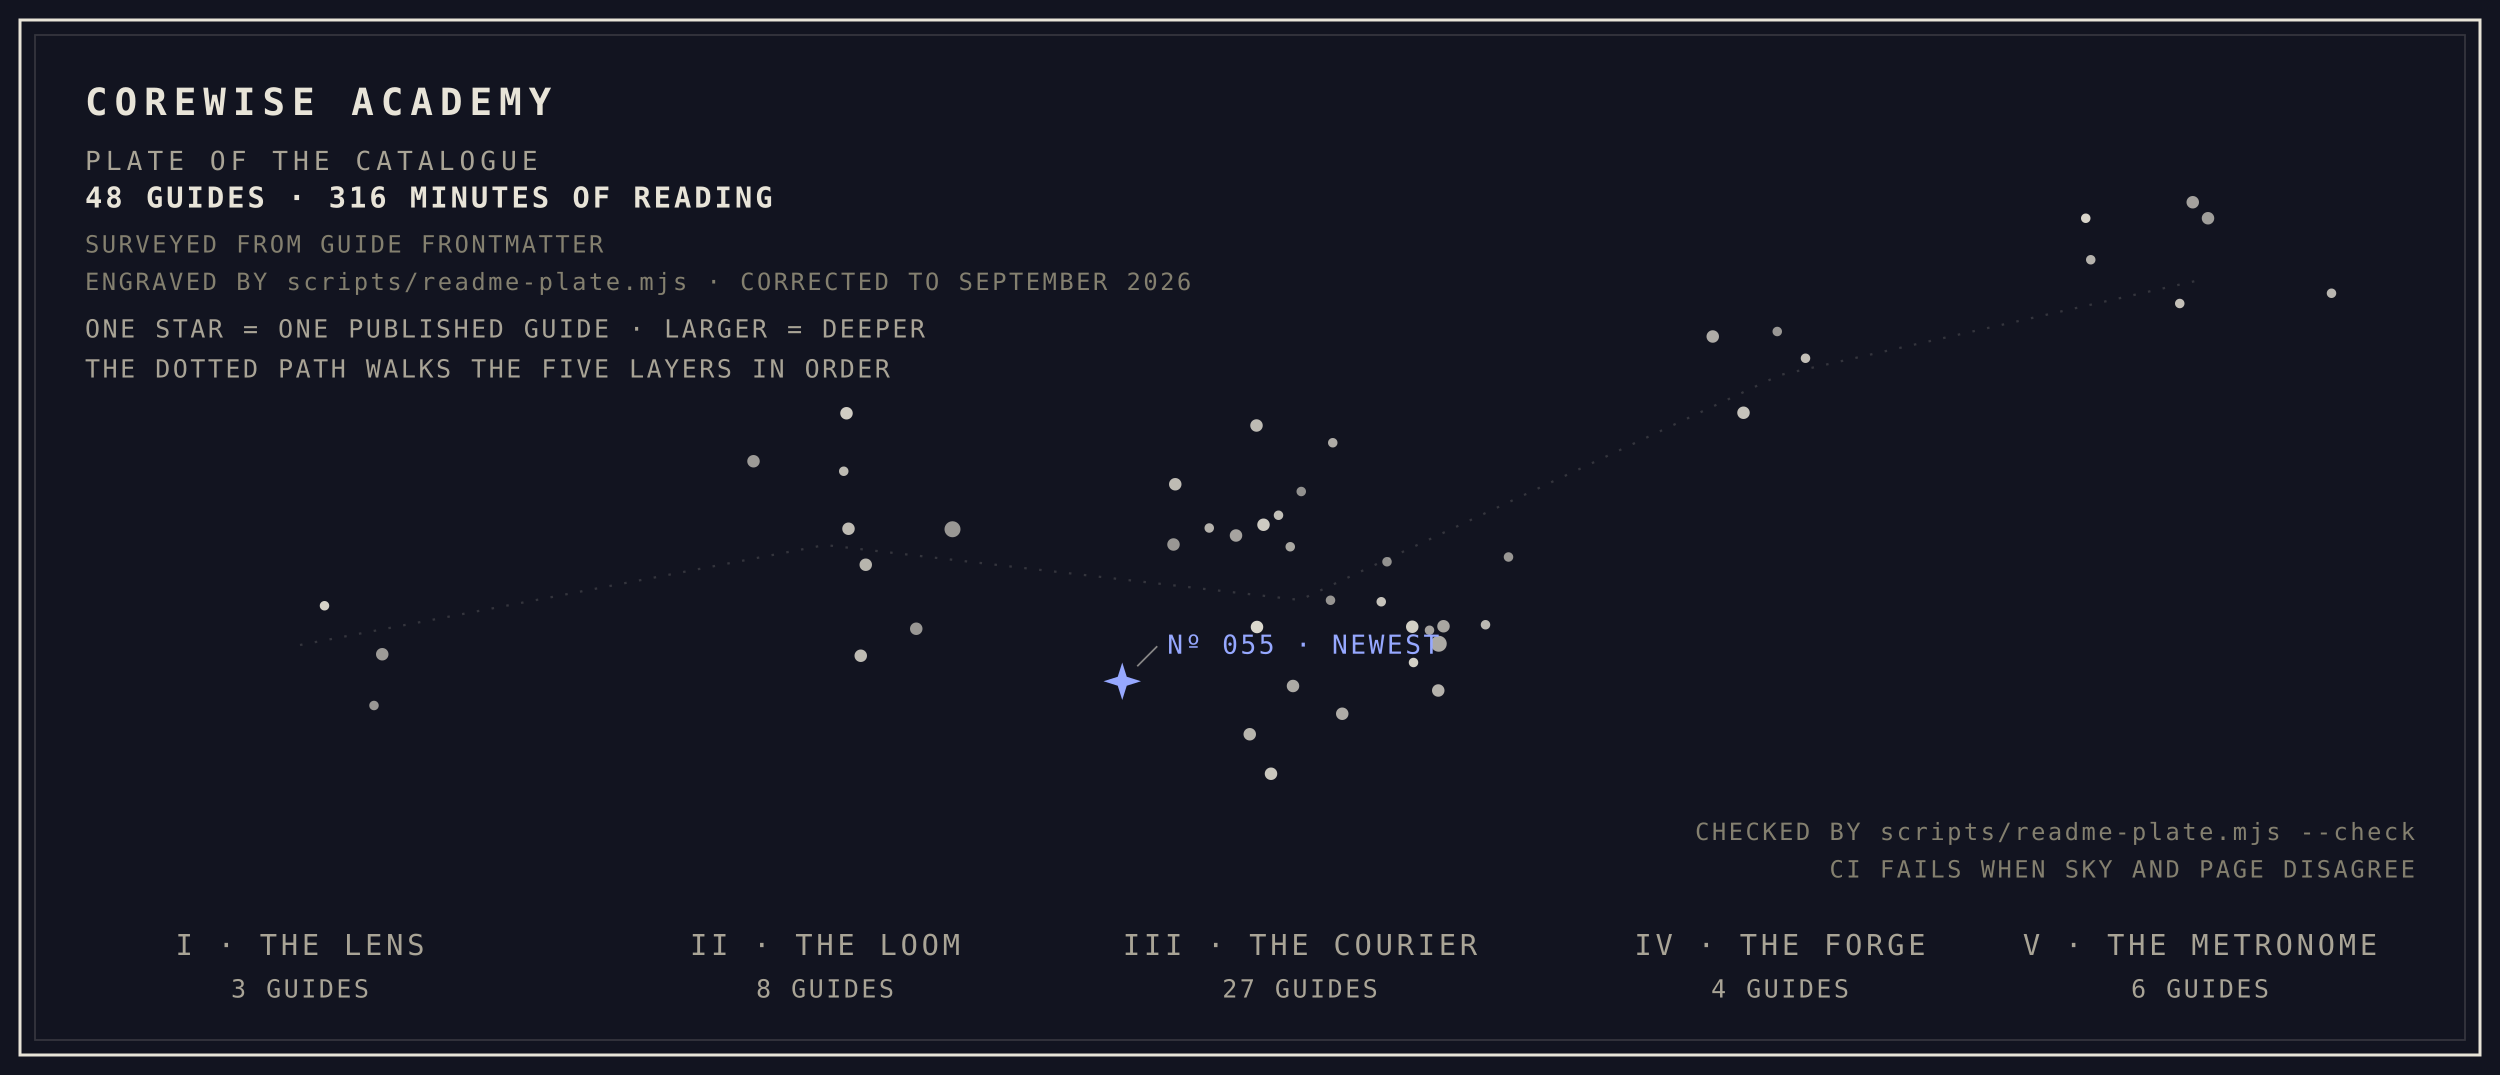
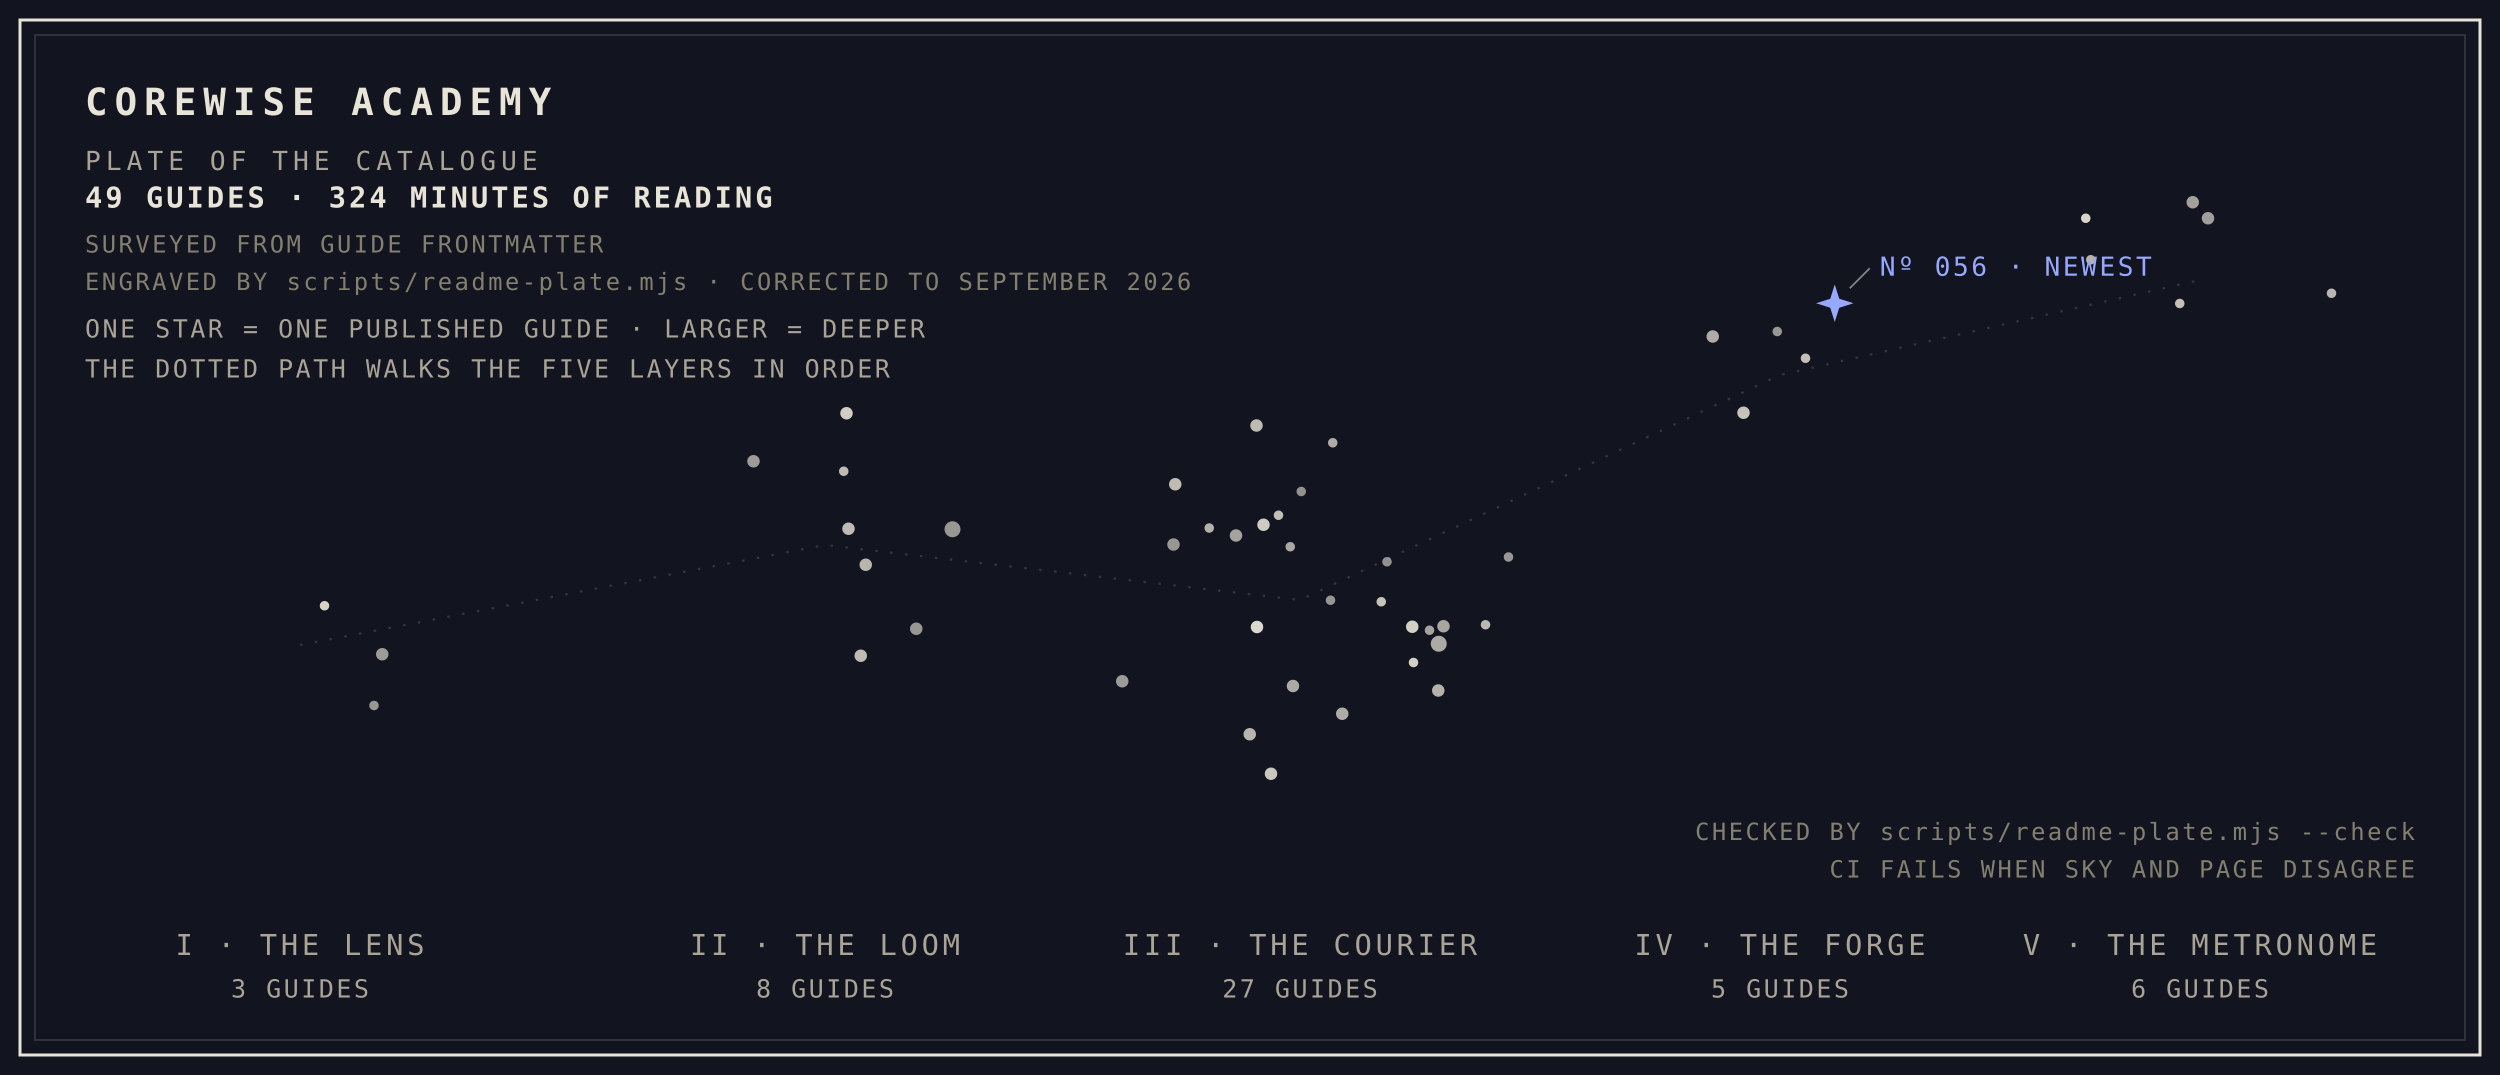
- <svg xmlns="http://www.w3.org/2000/svg" viewBox="0 0 1000 430" role="img" aria-label="Chart of the CoreWise Academy catalogue: 48 published guides as stars in five constellations, one per curriculum layer.">
+ <svg xmlns="http://www.w3.org/2000/svg" viewBox="0 0 1000 430" role="img" aria-label="Chart of the CoreWise Academy catalogue: 49 published guides as stars in five constellations, one per curriculum layer.">
  <g font-family="ui-monospace, 'IBM Plex Mono', SFMono-Regular, Menlo, monospace">
    <rect x="0" y="0" width="1000" height="430" fill="#121420" />
    <rect x="8" y="8" width="984" height="414" fill="none" stroke="#e8e4d8" stroke-width="1.2" />
    <rect x="14" y="14" width="972" height="402" fill="none" stroke="#e8e4d8" stroke-opacity="0.16" stroke-width="0.7" />
    <path d="M 120 258 L 330 218 L 520 240 L 712 150 L 880 112" fill="none" stroke="#e8e4d8" stroke-opacity="0.16" stroke-width="0.9" stroke-dasharray="1 5" />
    <circle cx="129.8" cy="242.3" r="1.9" fill="#e8e4d8" fill-opacity="0.91" />
    <circle cx="149.6" cy="282.2" r="1.9" fill="#e8e4d8" fill-opacity="0.63" />
    <circle cx="152.9" cy="261.7" r="2.5" fill="#e8e4d8" fill-opacity="0.65" />
    <text x="120" y="382" text-anchor="middle" font-size="11.5" letter-spacing="1.5" fill="#a9a496">I · THE LENS</text>
    <text x="120" y="399" text-anchor="middle" font-size="10" letter-spacing="1" fill="#a9a496">3 GUIDES</text>
    <circle cx="337.5" cy="188.5" r="1.9" fill="#e8e4d8" fill-opacity="0.8" />
    <circle cx="381" cy="211.7" r="3.2" fill="#e8e4d8" fill-opacity="0.63" />
    <circle cx="301.4" cy="184.5" r="2.5" fill="#e8e4d8" fill-opacity="0.65" />
    <circle cx="338.6" cy="165.3" r="2.5" fill="#e8e4d8" fill-opacity="0.89" />
    <circle cx="344.3" cy="262.3" r="2.5" fill="#e8e4d8" fill-opacity="0.8" />
    <circle cx="366.5" cy="251.5" r="2.5" fill="#e8e4d8" fill-opacity="0.63" />
    <circle cx="346.3" cy="225.9" r="2.5" fill="#e8e4d8" fill-opacity="0.77" />
    <circle cx="339.4" cy="211.5" r="2.5" fill="#e8e4d8" fill-opacity="0.8" />
    <text x="330" y="382" text-anchor="middle" font-size="11.5" letter-spacing="1.5" fill="#a9a496">II · THE LOOM</text>
    <text x="330" y="399" text-anchor="middle" font-size="10" letter-spacing="1" fill="#a9a496">8 GUIDES</text>
    <circle cx="575.3" cy="276.2" r="2.5" fill="#e8e4d8" fill-opacity="0.76" />
    <circle cx="469.4" cy="217.8" r="2.5" fill="#e8e4d8" fill-opacity="0.63" />
    <circle cx="564.9" cy="250.7" r="2.5" fill="#e8e4d8" fill-opacity="0.9" />
    <circle cx="516.1" cy="218.7" r="1.9" fill="#e8e4d8" fill-opacity="0.71" />
-     <path d="M12 0 L14.88 9.12 L24 12 L14.88 14.88 L12 24 L9.12 14.88 L0 12 L9.12 9.12 Z" transform="translate(441.40 265.00) scale(0.625)" fill="#96a8ff" />
+     <circle cx="448.9" cy="272.5" r="2.5" fill="#e8e4d8" fill-opacity="0.65" />
    <circle cx="536.9" cy="285.5" r="2.5" fill="#e8e4d8" fill-opacity="0.73" />
    <circle cx="552.5" cy="240.7" r="1.9" fill="#e8e4d8" fill-opacity="0.84" />
    <circle cx="505.4" cy="209.9" r="2.5" fill="#e8e4d8" fill-opacity="0.88" />
    <circle cx="517.2" cy="274.4" r="2.5" fill="#e8e4d8" fill-opacity="0.72" />
    <circle cx="483.7" cy="211.2" r="1.9" fill="#e8e4d8" fill-opacity="0.76" />
    <circle cx="533.1" cy="177.1" r="1.9" fill="#e8e4d8" fill-opacity="0.73" />
    <circle cx="571.8" cy="252.1" r="1.9" fill="#e8e4d8" fill-opacity="0.69" />
    <circle cx="494.4" cy="214.2" r="2.5" fill="#e8e4d8" fill-opacity="0.69" />
    <circle cx="520.5" cy="196.6" r="1.9" fill="#e8e4d8" fill-opacity="0.6" />
    <circle cx="575.5" cy="257.5" r="3.2" fill="#e8e4d8" fill-opacity="0.72" />
    <circle cx="532.2" cy="240.1" r="1.9" fill="#e8e4d8" fill-opacity="0.62" />
    <circle cx="470.1" cy="193.7" r="2.5" fill="#e8e4d8" fill-opacity="0.8" />
    <circle cx="502.6" cy="170.2" r="2.5" fill="#e8e4d8" fill-opacity="0.8" />
    <circle cx="499.9" cy="293.7" r="2.5" fill="#e8e4d8" fill-opacity="0.77" />
    <circle cx="508.4" cy="309.5" r="2.5" fill="#e8e4d8" fill-opacity="0.86" />
    <circle cx="511.4" cy="206.1" r="1.9" fill="#e8e4d8" fill-opacity="0.82" />
    <circle cx="603.4" cy="222.8" r="1.9" fill="#e8e4d8" fill-opacity="0.63" />
    <circle cx="502.8" cy="250.8" r="2.5" fill="#e8e4d8" fill-opacity="0.94" />
    <circle cx="577.4" cy="250.5" r="2.5" fill="#e8e4d8" fill-opacity="0.7" />
    <circle cx="565.4" cy="265" r="1.9" fill="#e8e4d8" fill-opacity="0.9" />
    <circle cx="594.2" cy="249.9" r="1.9" fill="#e8e4d8" fill-opacity="0.79" />
    <circle cx="554.8" cy="224.7" r="1.9" fill="#e8e4d8" fill-opacity="0.6" />
    <text x="520" y="382" text-anchor="middle" font-size="11.5" letter-spacing="1.5" fill="#a9a496">III · THE COURIER</text>
    <text x="520" y="399" text-anchor="middle" font-size="10" letter-spacing="1" fill="#a9a496">27 GUIDES</text>
    <circle cx="710.9" cy="132.6" r="1.9" fill="#e8e4d8" fill-opacity="0.63" />
    <circle cx="722.2" cy="143.3" r="1.9" fill="#e8e4d8" fill-opacity="0.83" />
    <circle cx="697.4" cy="165.1" r="2.5" fill="#e8e4d8" fill-opacity="0.84" />
    <circle cx="685.1" cy="134.6" r="2.5" fill="#e8e4d8" fill-opacity="0.73" />
+     <path d="M12 0 L14.88 9.12 L24 12 L14.88 14.88 L12 24 L9.12 14.88 L0 12 L9.12 9.12 Z" transform="translate(726.40 113.80) scale(0.625)" fill="#96a8ff" />
    <text x="712" y="382" text-anchor="middle" font-size="11.5" letter-spacing="1.5" fill="#a9a496">IV · THE FORGE</text>
-     <text x="712" y="399" text-anchor="middle" font-size="10" letter-spacing="1" fill="#a9a496">4 GUIDES</text>
+     <text x="712" y="399" text-anchor="middle" font-size="10" letter-spacing="1" fill="#a9a496">5 GUIDES</text>
    <circle cx="871.9" cy="121.4" r="1.9" fill="#e8e4d8" fill-opacity="0.83" />
    <circle cx="883.2" cy="87.3" r="2.5" fill="#e8e4d8" fill-opacity="0.66" />
    <circle cx="836.3" cy="103.9" r="1.9" fill="#e8e4d8" fill-opacity="0.76" />
    <circle cx="877.1" cy="80.9" r="2.5" fill="#e8e4d8" fill-opacity="0.68" />
    <circle cx="932.6" cy="117.3" r="1.9" fill="#e8e4d8" fill-opacity="0.78" />
    <circle cx="834.3" cy="87.3" r="1.9" fill="#e8e4d8" fill-opacity="0.93" />
    <text x="880" y="382" text-anchor="middle" font-size="11.5" letter-spacing="1.5" fill="#a9a496">V · THE METRONOME</text>
    <text x="880" y="399" text-anchor="middle" font-size="10" letter-spacing="1" fill="#a9a496">6 GUIDES</text>
-     <path d="M 454.9 266.5 L 462.9 258.5" stroke="#e8e4d8" stroke-opacity="0.55" stroke-width="0.7" fill="none" />
-     <text x="466.9" y="261.5" font-size="10.5" letter-spacing="1" fill="#96a8ff">Nº 055 · NEWEST</text>
+     <path d="M 739.9 115.3 L 747.9 107.3" stroke="#e8e4d8" stroke-opacity="0.55" stroke-width="0.7" fill="none" />
+     <text x="751.9" y="110.3" font-size="10.5" letter-spacing="1" fill="#96a8ff">Nº 056 · NEWEST</text>
    <text x="34" y="46" font-size="15" letter-spacing="2.8" fill="#e8e4d8" font-weight="600">COREWISE ACADEMY</text>
    <text x="34" y="68" font-size="10.5" letter-spacing="2" fill="#a9a496" font-weight="400">PLATE OF THE CATALOGUE</text>
-     <text x="34" y="83" font-size="11.5" letter-spacing="1.2" fill="#e8e4d8" font-weight="600">48 GUIDES · 316 MINUTES OF READING</text>
+     <text x="34" y="83" font-size="11.5" letter-spacing="1.2" fill="#e8e4d8" font-weight="600">49 GUIDES · 324 MINUTES OF READING</text>
    <text x="34" y="101" font-size="9.5" letter-spacing="1" fill="#84806f" font-weight="400">SURVEYED FROM GUIDE FRONTMATTER</text>
    <text x="34" y="116" font-size="9.5" letter-spacing="1" fill="#84806f" font-weight="400">ENGRAVED BY scripts/readme-plate.mjs · CORRECTED TO SEPTEMBER 2026</text>
    <text x="34" y="135" font-size="10" letter-spacing="1" fill="#a9a496">ONE STAR = ONE PUBLISHED GUIDE · LARGER = DEEPER</text>
    <text x="34" y="151" font-size="10" letter-spacing="1" fill="#a9a496">THE DOTTED PATH WALKS THE FIVE LAYERS IN ORDER</text>
    <text x="966" y="336" text-anchor="end" font-size="9.5" letter-spacing="1" fill="#84806f">CHECKED BY scripts/readme-plate.mjs --check</text>
    <text x="966" y="351" text-anchor="end" font-size="9.5" letter-spacing="1" fill="#84806f">CI FAILS WHEN SKY AND PAGE DISAGREE</text>
  </g>
</svg>
